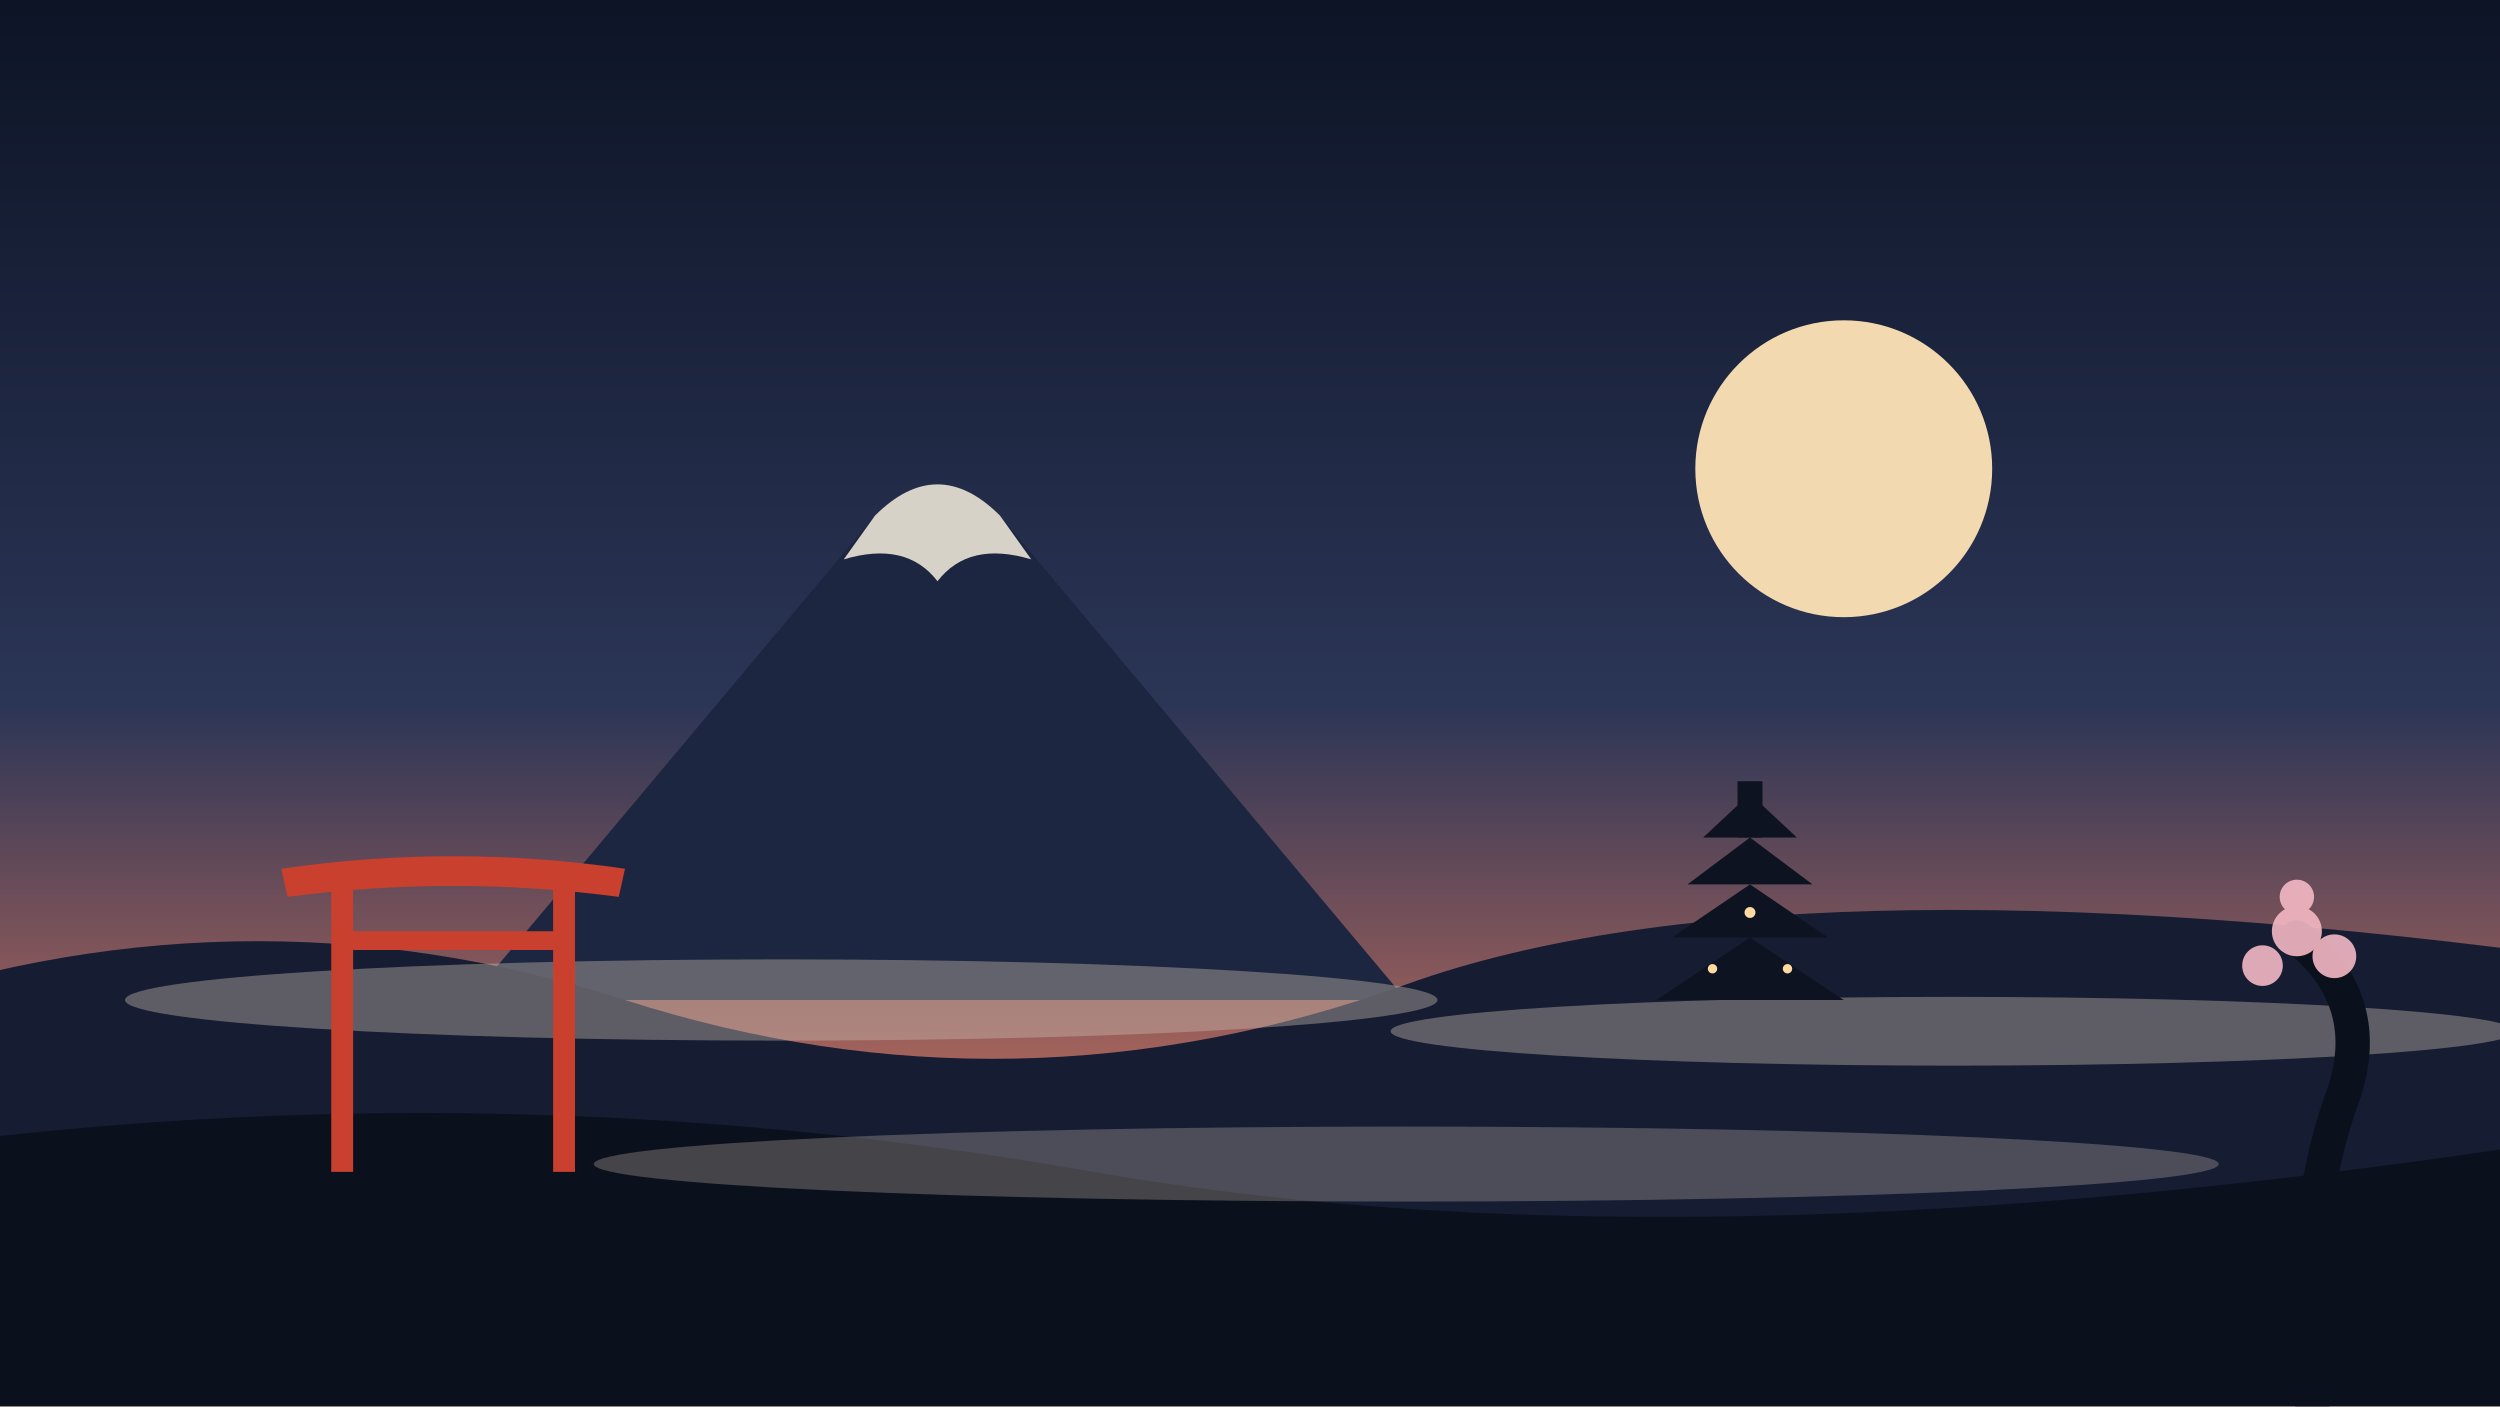
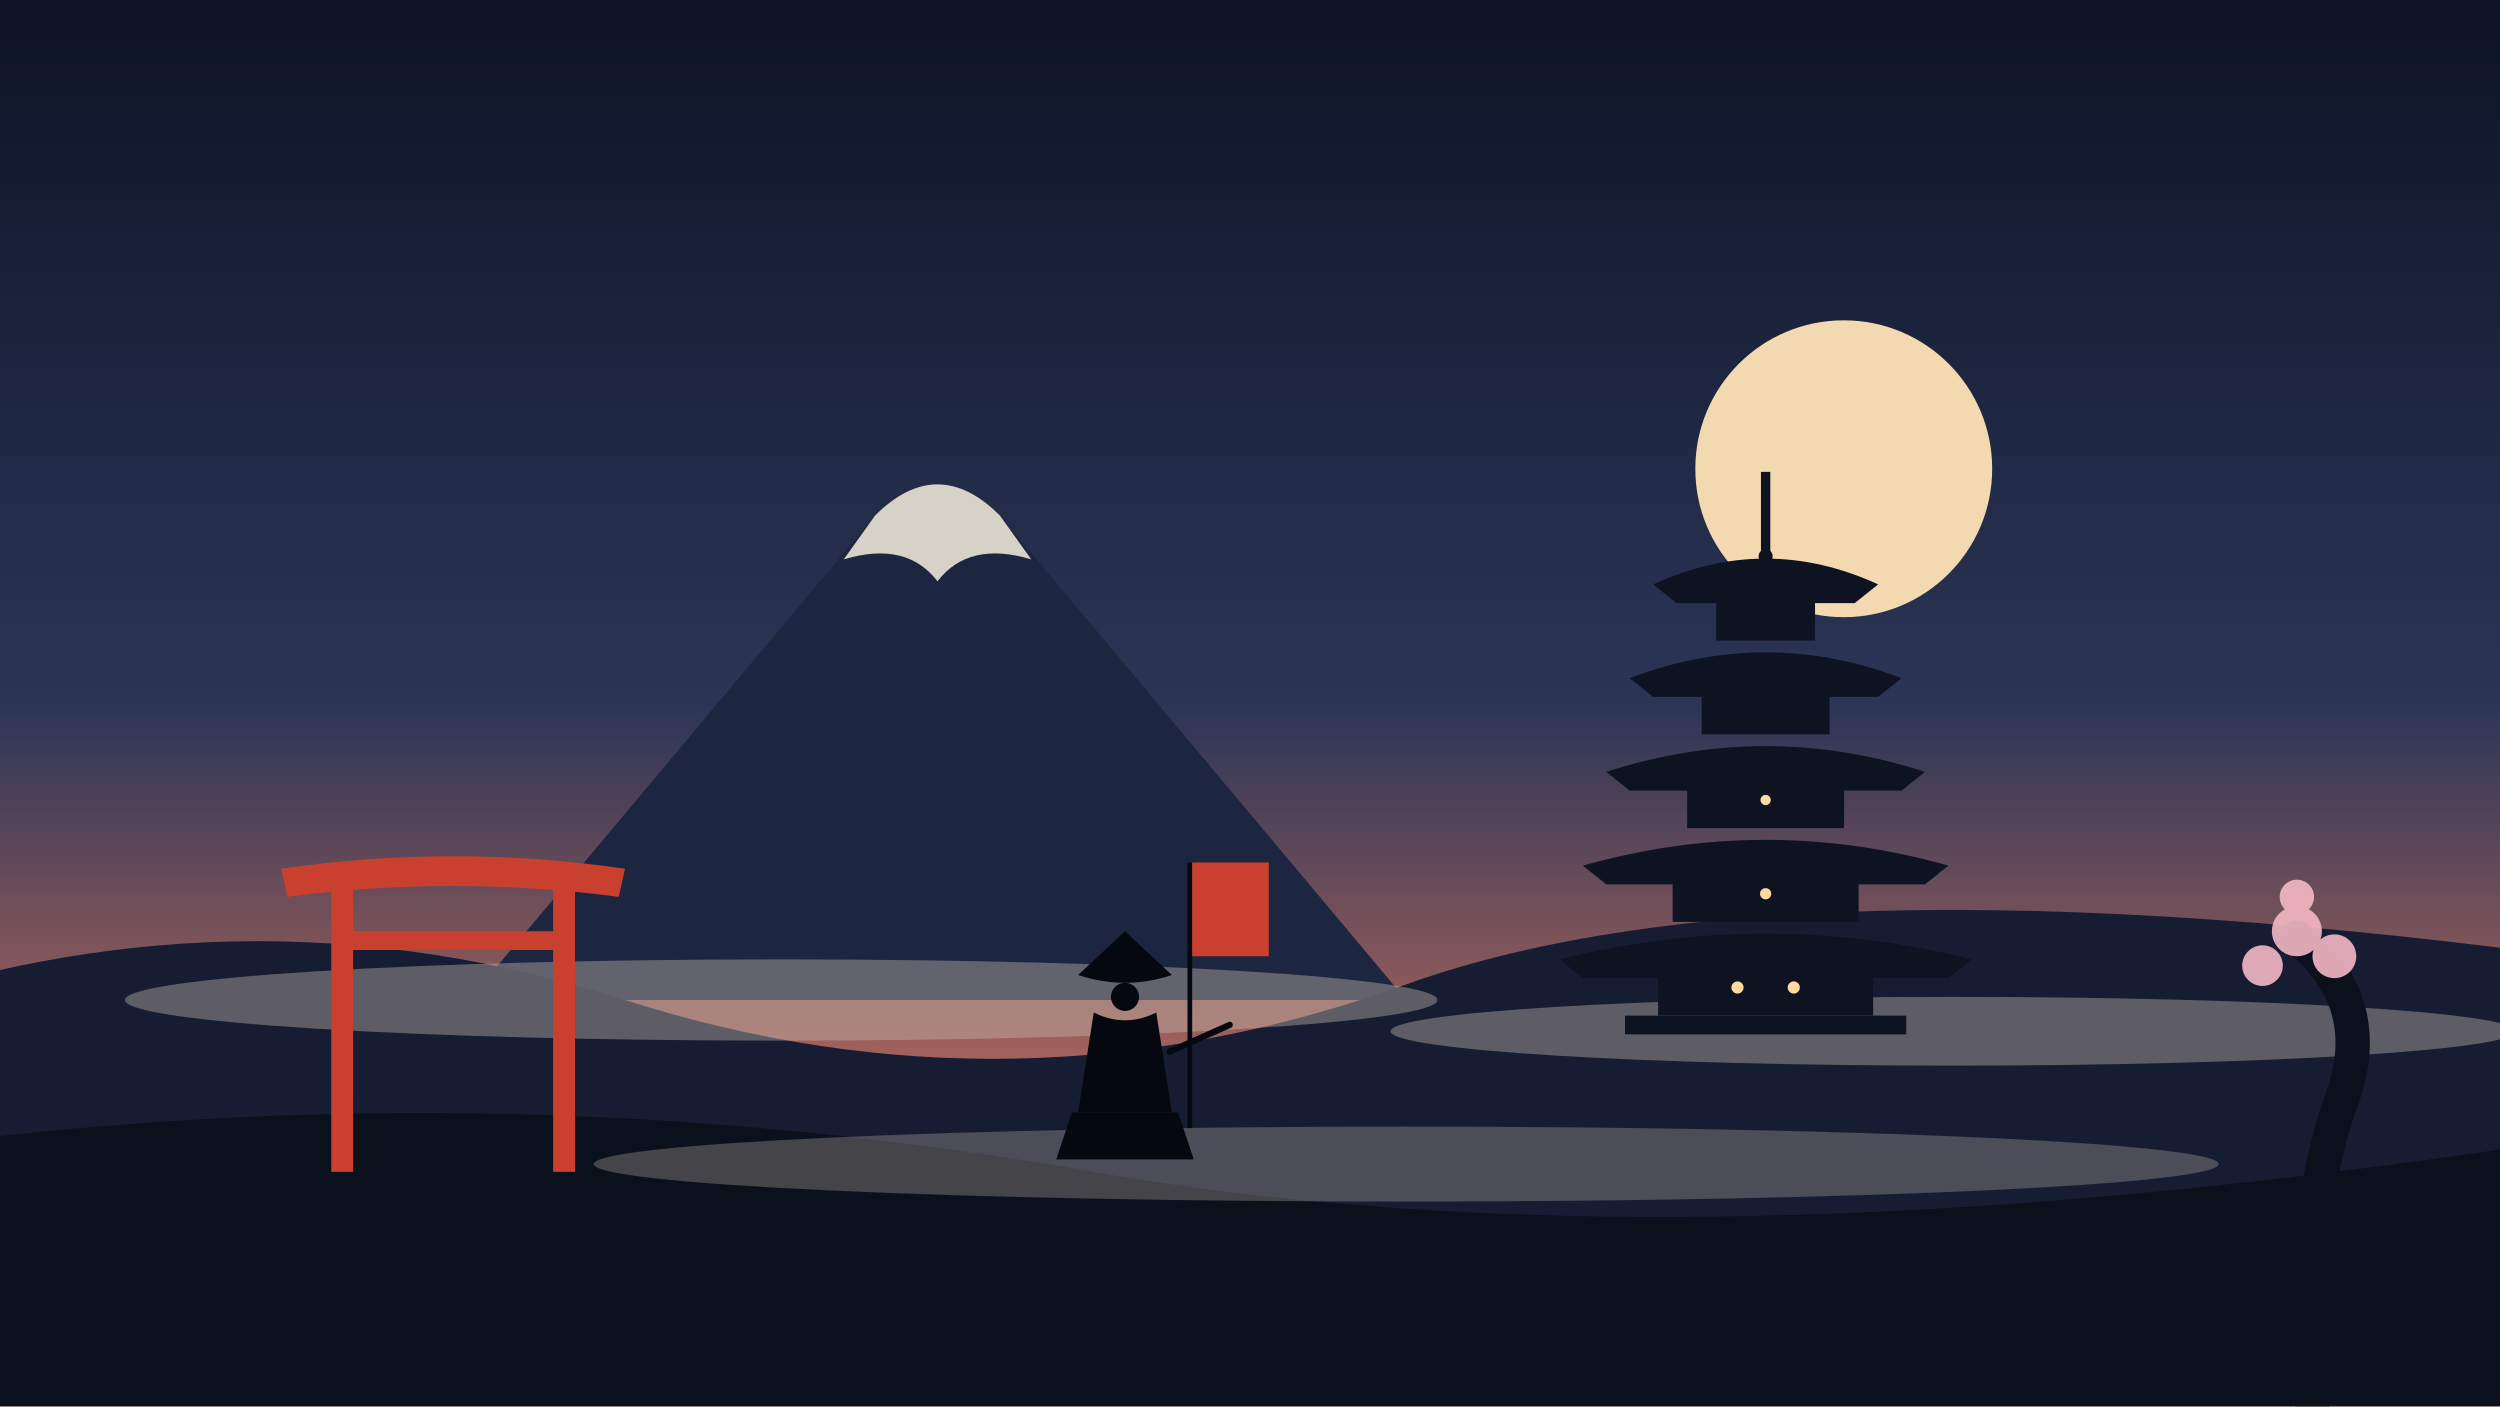
<svg xmlns="http://www.w3.org/2000/svg" viewBox="0 0 1600 900" preserveAspectRatio="xMidYMid slice">
  <style>
.p{animation:fall linear infinite}
.p.a{animation-name:fa}.p.b{animation-name:fb}
@keyframes fa{0%{transform:translate(0,0) rotate(0)}50%{transform:translate(60px,520px) rotate(180deg)}100%{transform:translate(-20px,1040px) rotate(360deg)}}
@keyframes fb{0%{transform:translate(0,0) rotate(0)}50%{transform:translate(-60px,520px) rotate(-180deg)}100%{transform:translate(20px,1040px) rotate(-360deg)}}
.m1{animation:mist 50s ease-in-out infinite alternate}
.m2{animation:mist 80s ease-in-out infinite alternate-reverse}
@keyframes mist{from{transform:translateX(-80px)}to{transform:translateX(80px)}}
.sun{animation:breathe 9s ease-in-out infinite;transform-origin:1180px 300px}
@keyframes breathe{0%,100%{opacity:.85}50%{opacity:.6}}
+ .flag{animation:wave 4s ease-in-out infinite;transform-origin:40px -20px}
+ @keyframes wave{0%,100%{transform:skewY(0)}50%{transform:skewY(3deg)}}
.lamp{animation:flick 3s ease-in-out infinite}
@keyframes flick{0%,100%{opacity:1}50%{opacity:.55}}
</style>
  <defs>
    <linearGradient id="sky" x1="0" y1="0" x2="0" y2="1">
      <stop offset="0" stop-color="#0d1426" />
      <stop offset=".5" stop-color="#2b3556" />
      <stop offset=".8" stop-color="#b86a5c" />
      <stop offset="1" stop-color="#e8b27a" />
    </linearGradient>
  </defs>
  <rect width="1600" height="900" fill="url(#sky)" />
  <circle class="sun" cx="1180" cy="300" r="95" fill="#f3d9b0" />
  <path d="M300 640 L560 330 Q600 290 640 330 L900 640Z" fill="#1d2640" />
  <path d="M560 330 Q600 290 640 330 L660 358 Q620 346 600 372 Q580 346 540 358Z" fill="#eae4d6" opacity=".9" />
  <path d="M-100 650 Q150 560 400 640 T900 630 T1700 620 V900 H-100Z" fill="#161d33" />
  <g class="m1" opacity=".4">
    <ellipse cx="500" cy="640" rx="420" ry="26" fill="#cbbfae" />
    <ellipse cx="1250" cy="660" rx="360" ry="22" fill="#cbbfae" />
  </g>
-   <g fill="#0e1322">
-     <path d="M1060 640 H1180 L1120 600Z" />
-     <path d="M1070 600 H1170 L1120 566Z" />
-     <path d="M1080 566 H1160 L1120 536Z" />
-     <rect x="1112" y="500" width="16" height="36" />
-     <path d="M1090 536 L1120 508 L1150 536Z" />
-   </g>
-   <g class="lamp">
-     <circle cx="1120" cy="584" r="3.5" fill="#ffd9a0" />
-     <circle cx="1096" cy="620" r="3" fill="#ffd9a0" />
-     <circle cx="1144" cy="620" r="3" fill="#ffd9a0" />
+   <g transform="translate(1130 650) scale(1.5)">
+     <g fill="#0e1322">
+       <rect x="-60" y="0" width="120" height="8" />
+       <rect x="-45.88" y="-24" width="91.76" height="24" />
+       <path d="M-88 -24 Q0 -46 88 -24 L78 -16 H-78Z" />
+       <rect x="-39.68" y="-64" width="79.36" height="24" />
+       <path d="M-78 -64 Q0 -86 78 -64 L68 -56 H-68Z" />
+       <rect x="-33.48" y="-104" width="66.96" height="24" />
+       <path d="M-68 -104 Q0 -126 68 -104 L58 -96 H-58Z" />
+       <rect x="-27.28" y="-144" width="54.56" height="24" />
+       <path d="M-58 -144 Q0 -166 58 -144 L48 -136 H-48Z" />
+       <rect x="-21.08" y="-184" width="42.16" height="24" />
+       <path d="M-48 -184 Q0 -206 48 -184 L38 -176 H-38Z" />
+       <rect x="-2" y="-232" width="4" height="46" />
+       <circle cx="0" cy="-196" r="3" />
+     </g>
+     <g class="lamp">
+       <circle cx="-12" cy="-12" r="2.6" fill="#ffd9a0" />
+       <circle cx="12" cy="-12" r="2.6" fill="#ffd9a0" />
+       <circle cx="0" cy="-52" r="2.4" fill="#ffd9a0" />
+       <circle cx="0" cy="-92" r="2.2" fill="#ffd9a0" />
+     </g>
  </g>
  <path d="M-100 740 Q300 680 700 750 T1700 720 V900 H-100Z" fill="#0b101d" />
  <g class="m2" opacity=".3">
    <ellipse cx="900" cy="745" rx="520" ry="24" fill="#cbbfae" />
  </g>
  <g fill="#c9402f">
    <rect x="212" y="560" width="14" height="190" />
    <rect x="354" y="560" width="14" height="190" />
    <path d="M180 556 Q290 540 400 556 L396 574 Q290 560 184 574Z" />
    <rect x="214" y="596" width="152" height="12" />
  </g>
  <g stroke="#0b101d" stroke-width="22" fill="none" stroke-linecap="round">
    <path d="M1480 900 Q1470 780 1500 700 Q1520 640 1470 600" />
  </g>
  <g fill="#f4b8c4" opacity=".9">
    <circle cx="1470" cy="596" r="16" />
    <circle cx="1448" cy="618" r="13" />
    <circle cx="1494" cy="612" r="14" />
    <circle cx="1470" cy="574" r="11" />
  </g>
+   <g transform="translate(720 742)" fill="#05080f">
+     <path d="M-30 -118 L0 -146 L30 -118 Q0 -108 -30 -118Z" />
+     <circle cx="0" cy="-104" r="9" />
+     <path d="M-20 -94 Q0 -84 20 -94 L30 -30 L-30 -30Z" />
+     <path d="M-34 -30 H34 L44 0 H-44Z" />
+     <rect x="26" y="-70" width="46" height="4" rx="2" transform="rotate(-24 26 -70)" />
+     <g class="flag">
+       <rect x="40" y="-190" width="3" height="170" />
+       <path d="M43 -190 H92 V-130 H43Z" fill="#c9402f" />
+     </g>
+   </g>
  <g transform="translate(1311 -20)">
    <g class="p b" style="animation-duration:21.0s;animation-delay:-13.9s">
      <ellipse rx="5.5" ry="3.1" fill="#f4b8c4" opacity=".85" />
    </g>
  </g>
  <g transform="translate(167 -20)">
    <g class="p a" style="animation-duration:19.9s;animation-delay:-0.9s">
      <ellipse rx="8.8" ry="5.0" fill="#f4b8c4" opacity=".85" />
    </g>
  </g>
  <g transform="translate(1280 -20)">
    <g class="p b" style="animation-duration:21.4s;animation-delay:-7.9s">
      <ellipse rx="4.9" ry="2.8" fill="#f4b8c4" opacity=".85" />
    </g>
  </g>
  <g transform="translate(1008 -20)">
    <g class="p a" style="animation-duration:19.0s;animation-delay:-16.4s">
      <ellipse rx="6.6" ry="3.8" fill="#f4b8c4" opacity=".85" />
    </g>
  </g>
  <g transform="translate(1246 -20)">
    <g class="p b" style="animation-duration:17.8s;animation-delay:-0.8s">
      <ellipse rx="9.6" ry="5.5" fill="#f4b8c4" opacity=".85" />
    </g>
  </g>
  <g transform="translate(900 -20)">
    <g class="p a" style="animation-duration:12.5s;animation-delay:-21.7s">
      <ellipse rx="5.6" ry="3.2" fill="#f4b8c4" opacity=".85" />
    </g>
  </g>
  <g transform="translate(1571 -20)">
    <g class="p b" style="animation-duration:21.2s;animation-delay:-1.1s">
      <ellipse rx="7.6" ry="4.3" fill="#f4b8c4" opacity=".85" />
    </g>
  </g>
  <g transform="translate(1469 -20)">
    <g class="p a" style="animation-duration:11.4s;animation-delay:-6.7s">
      <ellipse rx="7.9" ry="4.5" fill="#f4b8c4" opacity=".85" />
    </g>
  </g>
  <g transform="translate(1316 -20)">
    <g class="p b" style="animation-duration:20.0s;animation-delay:-19.5s">
      <ellipse rx="7.3" ry="4.2" fill="#f4b8c4" opacity=".85" />
    </g>
  </g>
  <g transform="translate(1518 -20)">
    <g class="p a" style="animation-duration:12.1s;animation-delay:-2.9s">
      <ellipse rx="4.5" ry="2.6" fill="#f4b8c4" opacity=".85" />
    </g>
  </g>
  <g transform="translate(1199 -20)">
    <g class="p b" style="animation-duration:10.8s;animation-delay:-12.4s">
      <ellipse rx="4.5" ry="2.6" fill="#f4b8c4" opacity=".85" />
    </g>
  </g>
  <g transform="translate(1039 -20)">
    <g class="p a" style="animation-duration:21.3s;animation-delay:-6.4s">
      <ellipse rx="6.0" ry="3.4" fill="#f4b8c4" opacity=".85" />
    </g>
  </g>
  <g transform="translate(329 -20)">
    <g class="p b" style="animation-duration:12.4s;animation-delay:-12.2s">
      <ellipse rx="8.2" ry="4.7" fill="#f4b8c4" opacity=".85" />
    </g>
  </g>
  <g transform="translate(1497 -20)">
    <g class="p a" style="animation-duration:18.7s;animation-delay:-10.4s">
      <ellipse rx="4.5" ry="2.6" fill="#f4b8c4" opacity=".85" />
    </g>
  </g>
  <g transform="translate(193 -20)">
    <g class="p b" style="animation-duration:11.3s;animation-delay:-16.0s">
      <ellipse rx="6.4" ry="3.7" fill="#f4b8c4" opacity=".85" />
    </g>
  </g>
  <g transform="translate(1329 -20)">
    <g class="p a" style="animation-duration:14.7s;animation-delay:-14.1s">
      <ellipse rx="8.9" ry="5.1" fill="#f4b8c4" opacity=".85" />
    </g>
  </g>
  <g transform="translate(277 -20)">
    <g class="p b" style="animation-duration:20.2s;animation-delay:-10.0s">
      <ellipse rx="4.4" ry="2.5" fill="#f4b8c4" opacity=".85" />
    </g>
  </g>
  <g transform="translate(108 -20)">
    <g class="p a" style="animation-duration:12.7s;animation-delay:-4.8s">
      <ellipse rx="10.4" ry="6.0" fill="#f4b8c4" opacity=".85" />
    </g>
  </g>
  <g transform="translate(1512 -20)">
    <g class="p b" style="animation-duration:16.4s;animation-delay:-13.2s">
      <ellipse rx="4.5" ry="2.6" fill="#f4b8c4" opacity=".85" />
    </g>
  </g>
  <g transform="translate(319 -20)">
    <g class="p a" style="animation-duration:17.0s;animation-delay:-1.3s">
      <ellipse rx="6.2" ry="3.5" fill="#f4b8c4" opacity=".85" />
    </g>
  </g>
  <g transform="translate(1165 -20)">
    <g class="p b" style="animation-duration:15.9s;animation-delay:-10.2s">
      <ellipse rx="9.8" ry="5.6" fill="#f4b8c4" opacity=".85" />
    </g>
  </g>
  <g transform="translate(171 -20)">
    <g class="p a" style="animation-duration:10.6s;animation-delay:-0.4s">
      <ellipse rx="5.0" ry="2.9" fill="#f4b8c4" opacity=".85" />
    </g>
  </g>
  <g transform="translate(630 -20)">
    <g class="p b" style="animation-duration:10.7s;animation-delay:-7.0s">
      <ellipse rx="7.8" ry="4.4" fill="#f4b8c4" opacity=".85" />
    </g>
  </g>
  <g transform="translate(1361 -20)">
    <g class="p a" style="animation-duration:13.5s;animation-delay:-21.2s">
      <ellipse rx="6.0" ry="3.4" fill="#f4b8c4" opacity=".85" />
    </g>
  </g>
  <g transform="translate(364 -20)">
    <g class="p b" style="animation-duration:17.6s;animation-delay:-4.3s">
      <ellipse rx="7.7" ry="4.4" fill="#f4b8c4" opacity=".85" />
    </g>
  </g>
  <g transform="translate(852 -20)">
    <g class="p a" style="animation-duration:10.5s;animation-delay:-1.5s">
      <ellipse rx="7.2" ry="4.1" fill="#f4b8c4" opacity=".85" />
    </g>
  </g>
  <g transform="translate(934 -20)">
    <g class="p b" style="animation-duration:14.3s;animation-delay:-9.8s">
      <ellipse rx="8.8" ry="5.0" fill="#f4b8c4" opacity=".85" />
    </g>
  </g>
  <g transform="translate(784 -20)">
    <g class="p a" style="animation-duration:18.9s;animation-delay:-9.4s">
      <ellipse rx="8.3" ry="4.7" fill="#f4b8c4" opacity=".85" />
    </g>
  </g>
  <g transform="translate(87 -20)">
    <g class="p b" style="animation-duration:10.5s;animation-delay:-19.3s">
      <ellipse rx="7.1" ry="4.0" fill="#f4b8c4" opacity=".85" />
    </g>
  </g>
  <g transform="translate(91 -20)">
    <g class="p a" style="animation-duration:21.9s;animation-delay:-11.6s">
      <ellipse rx="5.6" ry="3.2" fill="#f4b8c4" opacity=".85" />
    </g>
  </g>
  <g transform="translate(465 -20)">
    <g class="p b" style="animation-duration:10.6s;animation-delay:-15.9s">
      <ellipse rx="8.0" ry="4.6" fill="#f4b8c4" opacity=".85" />
    </g>
  </g>
  <g transform="translate(1014 -20)">
    <g class="p a" style="animation-duration:13.7s;animation-delay:-3.5s">
      <ellipse rx="4.5" ry="2.6" fill="#f4b8c4" opacity=".85" />
    </g>
  </g>
  <g transform="translate(64 -20)">
    <g class="p b" style="animation-duration:20.6s;animation-delay:-18.1s">
      <ellipse rx="7.1" ry="4.1" fill="#f4b8c4" opacity=".85" />
    </g>
  </g>
  <g transform="translate(576 -20)">
    <g class="p a" style="animation-duration:11.6s;animation-delay:-14.2s">
      <ellipse rx="4.3" ry="2.5" fill="#f4b8c4" opacity=".85" />
    </g>
  </g>
</svg>
